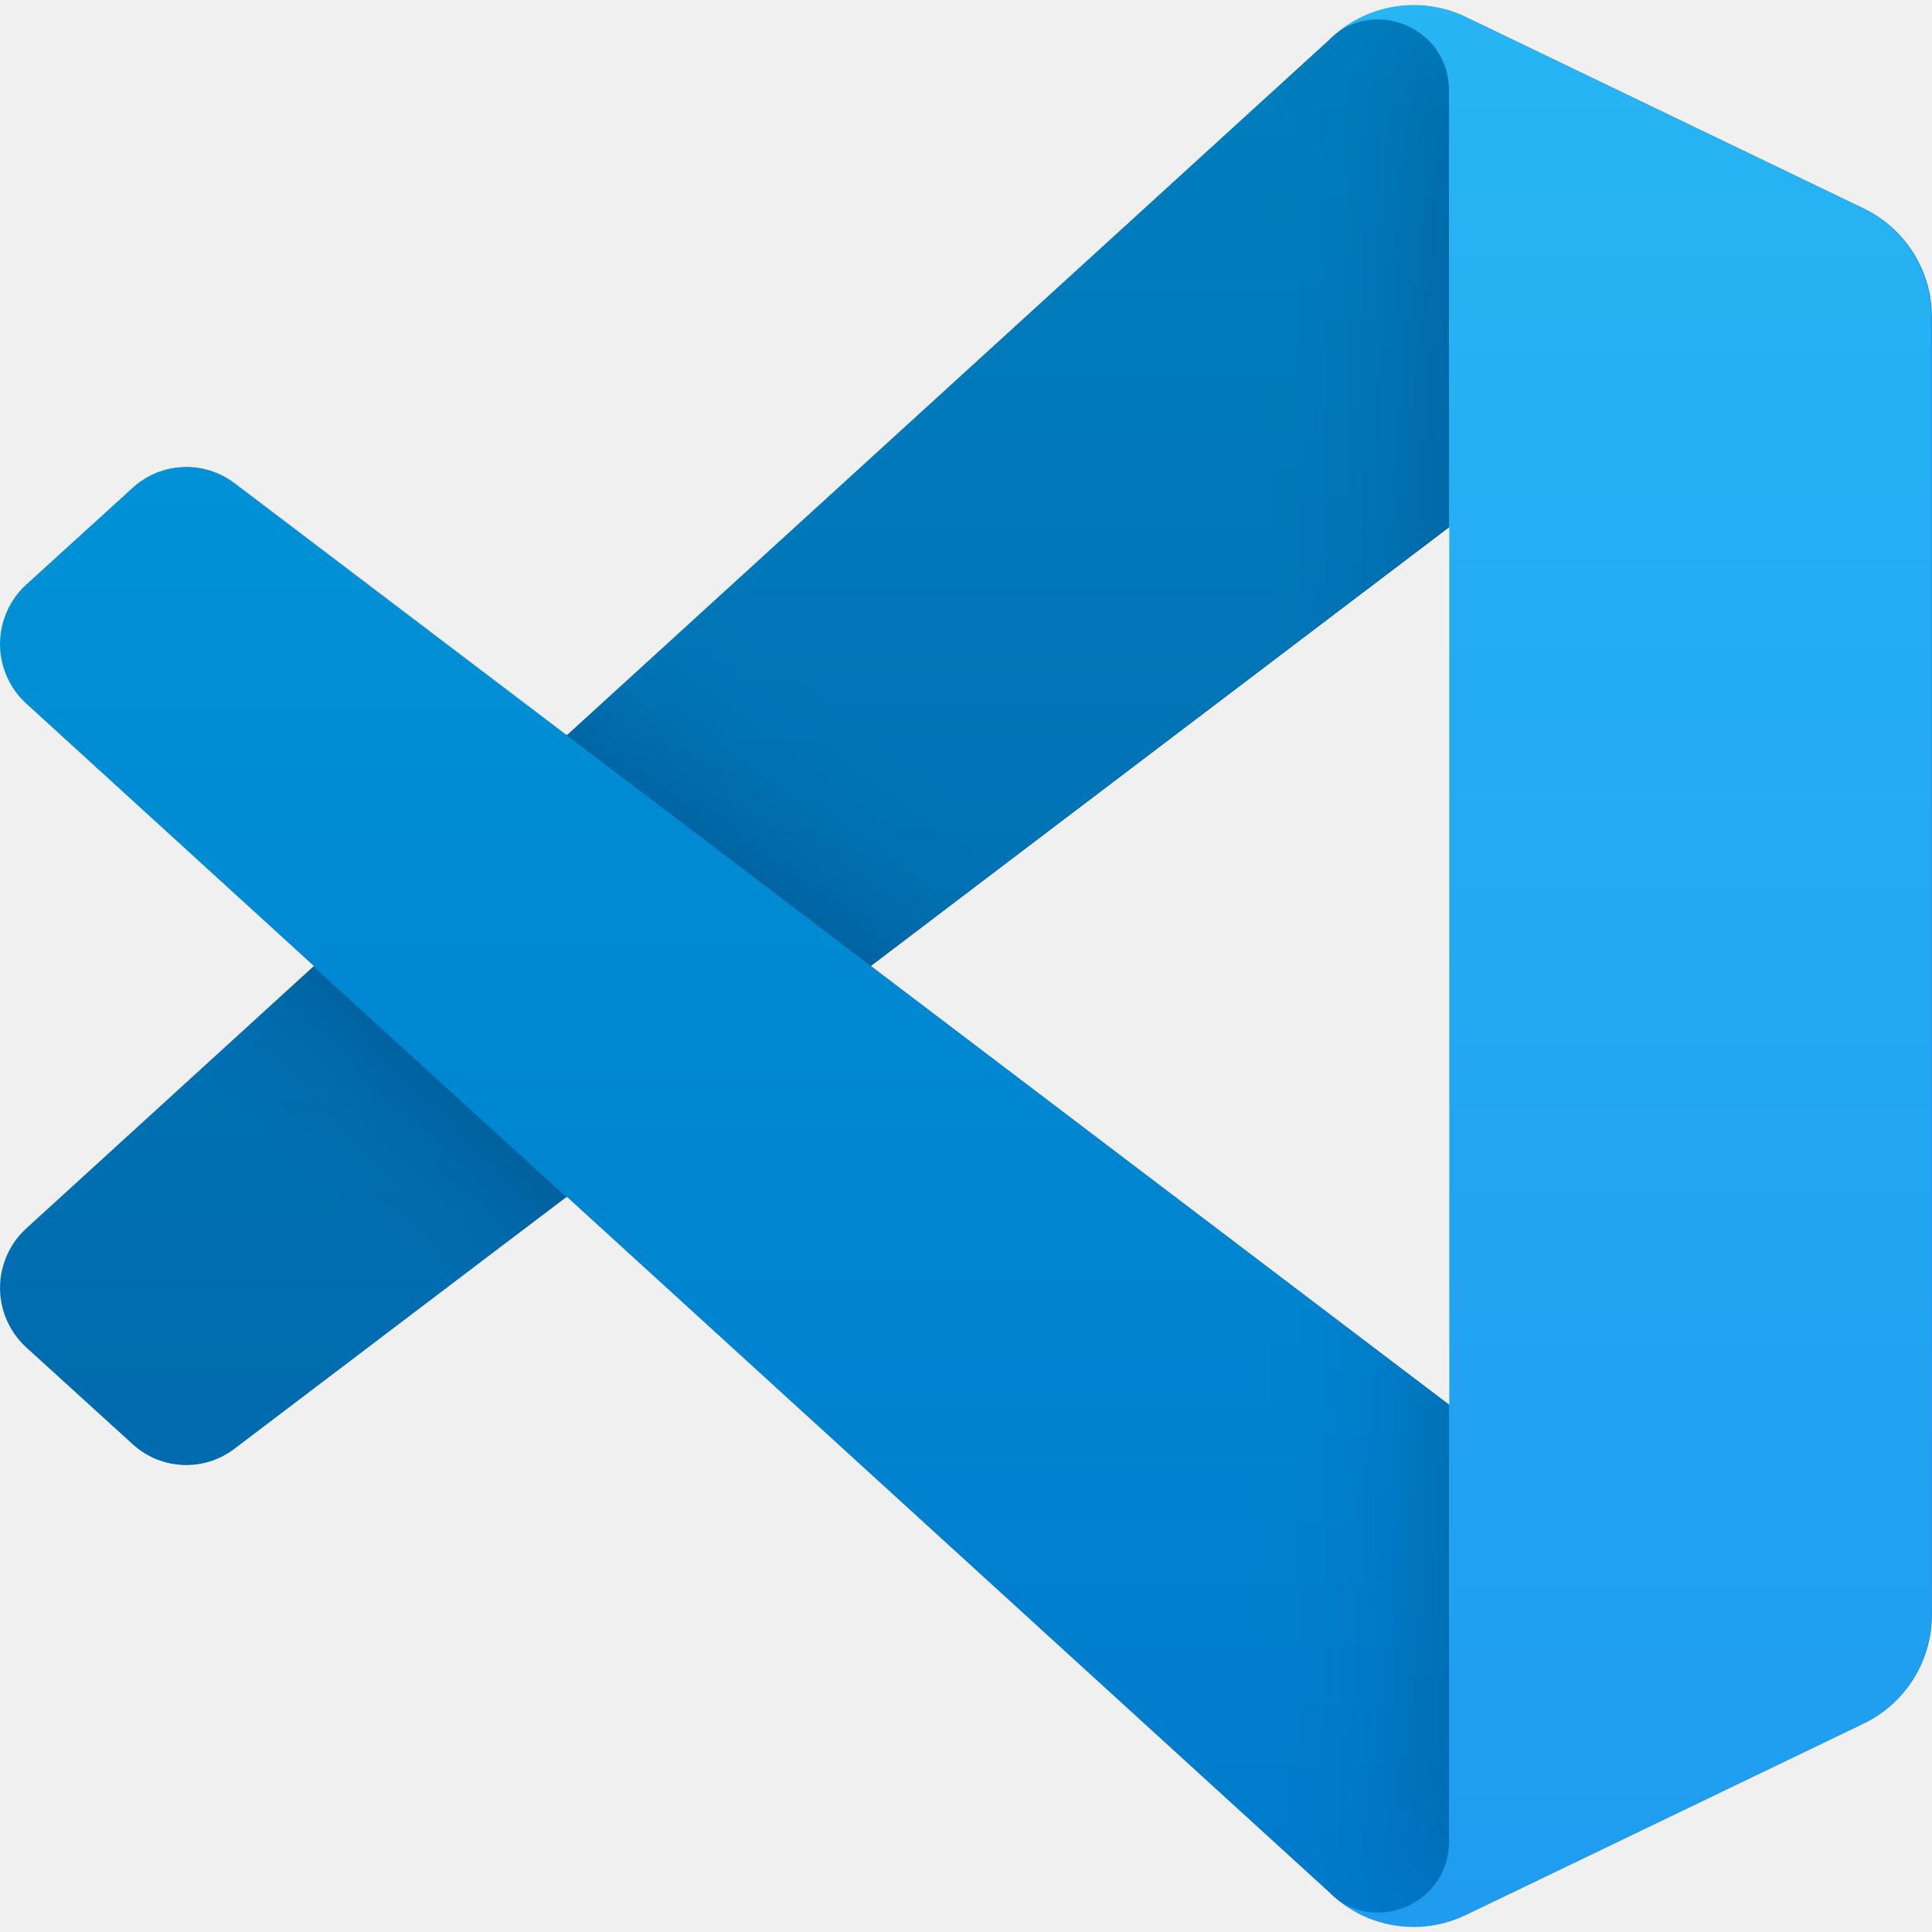
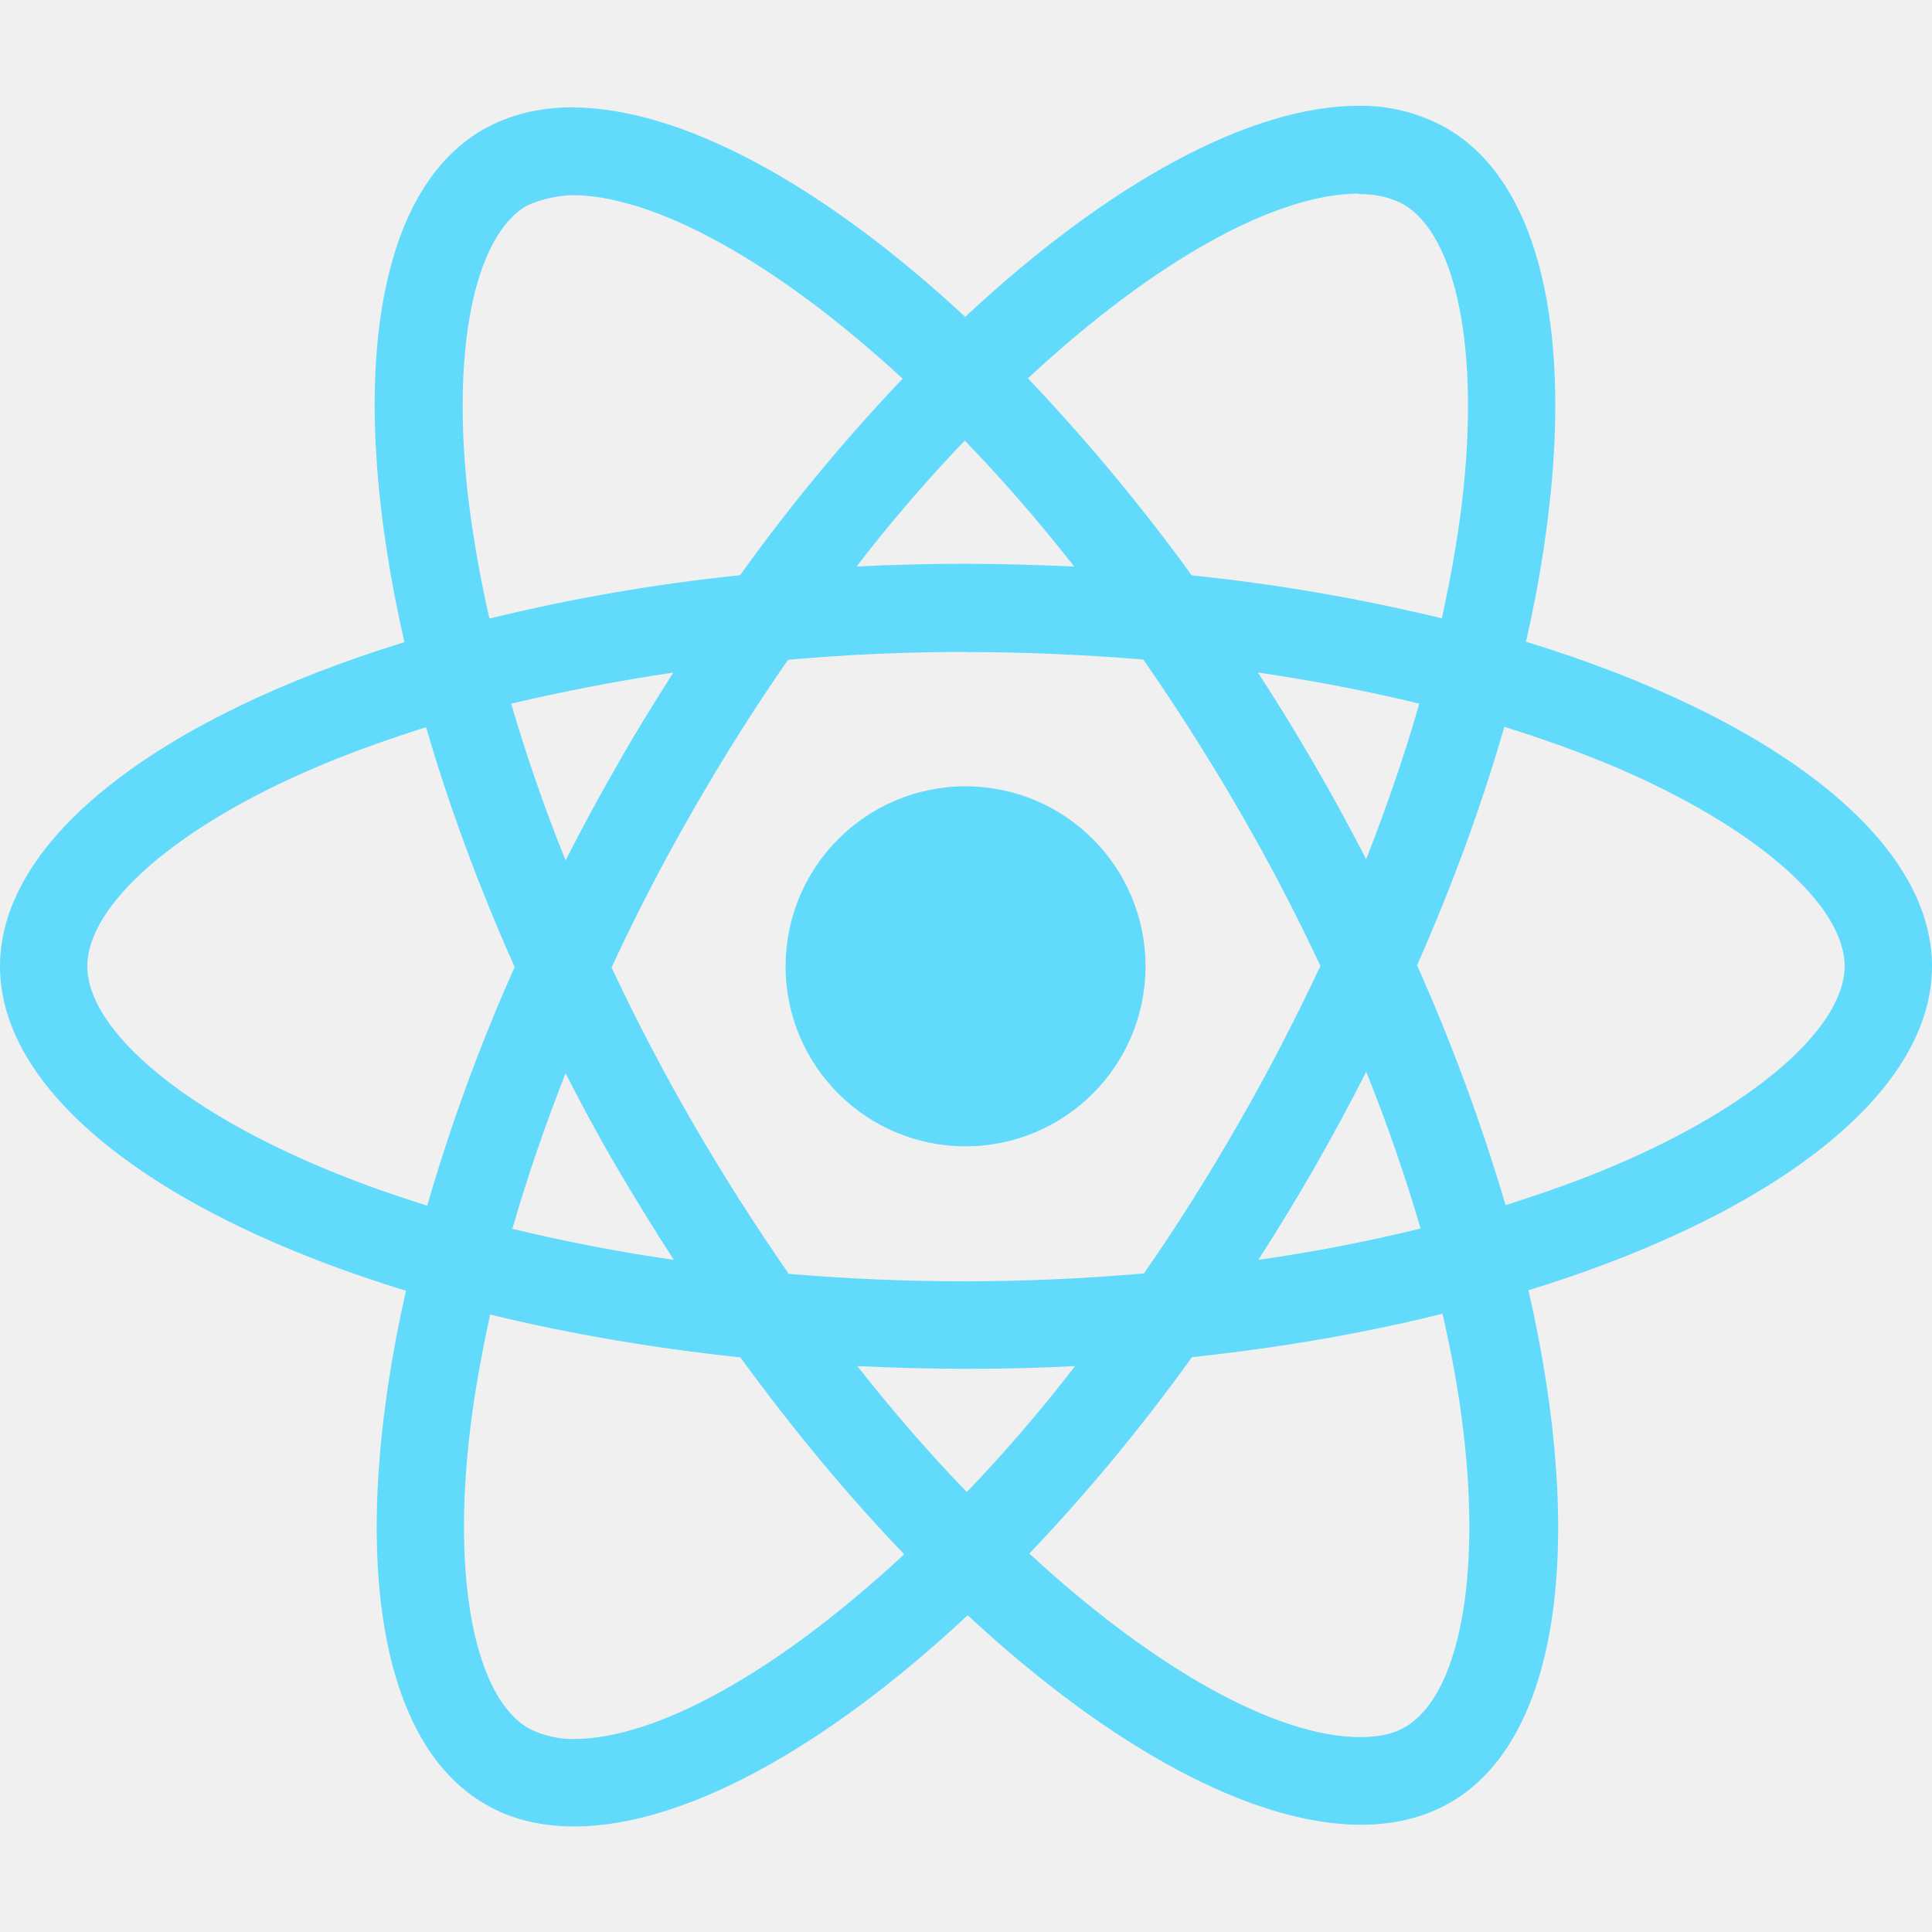
- <svg xmlns="http://www.w3.org/2000/svg" width="100" height="100" fill="none">
-   <mask id="a" width="100" height="100" x="0" y="0" mask-type="alpha" maskUnits="userSpaceOnUse">
-     <path fill="#fff" fill-rule="evenodd" d="M70.912 99.317a6.22 6.22 0 0 0 4.96-.19l20.589-9.907A6.25 6.25 0 0 0 100 83.587V16.413a6.25 6.25 0 0 0-3.54-5.632L75.874.874a6.23 6.23 0 0 0-7.104 1.21L29.355 38.04 12.187 25.01a4.16 4.16 0 0 0-5.318.236l-5.506 5.009a4.17 4.17 0 0 0-.004 6.162L16.247 50 1.36 63.583a4.17 4.17 0 0 0 .004 6.162l5.506 5.01a4.16 4.16 0 0 0 5.318.236l17.168-13.032L68.77 97.917a6.2 6.2 0 0 0 2.143 1.4M75.015 27.3 45.11 50l29.906 22.701z" clip-rule="evenodd" />
-   </mask>
-   <g mask="url(#a)">
-     <path fill="#0065A9" d="M96.461 10.796 75.857.876a6.23 6.23 0 0 0-7.107 1.207l-67.451 61.5a4.167 4.167 0 0 0 .004 6.162l5.51 5.009a4.17 4.17 0 0 0 5.32.236l81.228-61.62c2.725-2.067 6.639-.124 6.639 3.297v-.24a6.25 6.25 0 0 0-3.539-5.63" />
-     <g filter="url(#b)">
-       <path fill="#007ACC" d="m96.461 89.204-20.604 9.92a6.23 6.23 0 0 1-7.107-1.207l-67.451-61.5a4.167 4.167 0 0 1 .004-6.162l5.51-5.009a4.17 4.17 0 0 1 5.32-.236l81.228 61.62c2.725 2.067 6.639.124 6.639-3.297v.24a6.25 6.25 0 0 1-3.539 5.63" />
-     </g>
-     <g filter="url(#c)">
-       <path fill="#1F9CF0" d="M75.858 99.126a6.23 6.23 0 0 1-7.108-1.21c2.306 2.307 6.25.674 6.25-2.588V4.672c0-3.262-3.944-4.895-6.25-2.589a6.23 6.23 0 0 1 7.108-1.21l20.6 9.908A6.25 6.25 0 0 1 100 16.413v67.174a6.25 6.25 0 0 1-3.541 5.633z" />
-     </g>
-     <path fill="url(#d)" fill-rule="evenodd" d="M70.851 99.317a6.22 6.22 0 0 0 4.96-.19L96.4 89.22a6.25 6.25 0 0 0 3.54-5.633V16.413a6.25 6.25 0 0 0-3.54-5.632L75.812.874a6.23 6.23 0 0 0-7.104 1.21L29.294 38.04 12.126 25.01a4.16 4.16 0 0 0-5.317.236l-5.507 5.009a4.17 4.17 0 0 0-.004 6.162L16.186 50 1.298 63.583a4.17 4.17 0 0 0 .004 6.162l5.507 5.009a4.16 4.16 0 0 0 5.317.236l17.168-13.03 39.414 35.958a6.2 6.2 0 0 0 2.143 1.4M74.954 27.3 45.048 50l29.906 22.701z" clip-rule="evenodd" opacity=".25" style="mix-blend-mode:overlay" />
-   </g>
-   <defs>
-     <filter id="b" width="116.727" height="92.246" x="-8.394" y="15.829" color-interpolation-filters="sRGB" filterUnits="userSpaceOnUse">
-       <feFlood flood-opacity="0" result="BackgroundImageFix" />
-       <feColorMatrix in="SourceAlpha" values="0 0 0 0 0 0 0 0 0 0 0 0 0 0 0 0 0 0 127 0" />
-       <feOffset />
-       <feGaussianBlur stdDeviation="4.167" />
-       <feColorMatrix values="0 0 0 0 0 0 0 0 0 0 0 0 0 0 0 0 0 0 0.25 0" />
-       <feBlend in2="BackgroundImageFix" mode="overlay" result="effect1_dropShadow" />
-       <feBlend in="SourceGraphic" in2="effect1_dropShadow" result="shape" />
-     </filter>
-     <filter id="c" width="47.917" height="116.151" x="60.417" y="-8.076" color-interpolation-filters="sRGB" filterUnits="userSpaceOnUse">
-       <feFlood flood-opacity="0" result="BackgroundImageFix" />
-       <feColorMatrix in="SourceAlpha" values="0 0 0 0 0 0 0 0 0 0 0 0 0 0 0 0 0 0 127 0" />
-       <feOffset />
-       <feGaussianBlur stdDeviation="4.167" />
-       <feColorMatrix values="0 0 0 0 0 0 0 0 0 0 0 0 0 0 0 0 0 0 0.25 0" />
-       <feBlend in2="BackgroundImageFix" mode="overlay" result="effect1_dropShadow" />
-       <feBlend in="SourceGraphic" in2="effect1_dropShadow" result="shape" />
-     </filter>
-     <linearGradient id="d" x1="49.939" x2="49.939" y1=".258" y2="99.742" gradientUnits="userSpaceOnUse">
-       <stop stop-color="#fff" />
-       <stop offset="1" stop-color="#fff" stop-opacity="0" />
-     </linearGradient>
-   </defs>
+ <svg xmlns="http://www.w3.org/2000/svg" fill="#61DAFB" viewBox="0 0 24 24">
+   <path d="M14.23 12.004a2.236 2.236 0 0 1-2.235 2.236 2.236 2.236 0 0 1-2.236-2.236 2.236 2.236 0 0 1 2.235-2.236 2.236 2.236 0 0 1 2.236 2.236m2.648-10.69c-1.346 0-3.107.96-4.888 2.622-1.78-1.653-3.542-2.602-4.887-2.602-.41 0-.783.093-1.106.278-1.375.793-1.683 3.264-.973 6.365C1.98 8.917 0 10.42 0 12.004c0 1.59 1.99 3.097 5.043 4.03-.704 3.113-.39 5.588.988 6.38.32.187.69.275 1.102.275 1.345 0 3.107-.96 4.888-2.624 1.78 1.654 3.542 2.603 4.887 2.603.41 0 .783-.09 1.106-.275 1.374-.792 1.683-3.263.973-6.365C22.02 15.096 24 13.59 24 12.004c0-1.59-1.99-3.097-5.043-4.032.704-3.11.39-5.587-.988-6.38a2.17 2.17 0 0 0-1.092-.278zm-.005 1.09v.006c.225 0 .406.044.558.127.666.382.955 1.835.73 3.704-.054.46-.142.945-.25 1.44a23.5 23.5 0 0 0-3.107-.534A24 24 0 0 0 12.769 4.7c1.592-1.48 3.087-2.292 4.105-2.295zm-9.77.02c1.012 0 2.514.808 4.11 2.28-.686.72-1.37 1.537-2.02 2.442a23 23 0 0 0-3.113.538 15 15 0 0 1-.254-1.42c-.23-1.868.054-3.32.714-3.707.19-.09.4-.127.563-.132zm4.882 3.05q.684.704 1.36 1.564c-.44-.02-.89-.034-1.345-.034q-.691-.001-1.36.034c.44-.572.895-1.096 1.345-1.565zM12 8.1c.74 0 1.477.034 2.202.093q.61.874 1.183 1.86.557.961 1.018 1.946c-.308.655-.646 1.31-1.013 1.95-.38.66-.773 1.288-1.18 1.87a25.6 25.6 0 0 1-4.412.005 27 27 0 0 1-1.183-1.86q-.557-.961-1.018-1.946a25 25 0 0 1 1.013-1.954c.38-.66.773-1.286 1.18-1.868A25 25 0 0 1 12 8.098zm-3.635.254c-.24.377-.48.763-.704 1.16q-.336.585-.635 1.174c-.265-.656-.49-1.31-.676-1.947.64-.15 1.315-.283 2.015-.386zm7.26 0q1.044.153 2.006.387c-.18.632-.405 1.282-.66 1.933a26 26 0 0 0-1.345-2.32zm3.063.675q.727.226 1.375.498c1.732.74 2.852 1.708 2.852 2.476-.005.768-1.125 1.74-2.857 2.475-.42.18-.88.342-1.355.493a24 24 0 0 0-1.1-2.98c.45-1.017.81-2.01 1.085-2.964zm-13.395.004c.278.96.645 1.957 1.1 2.98a23 23 0 0 0-1.086 2.964c-.484-.15-.944-.318-1.37-.5-1.732-.737-2.852-1.706-2.852-2.474s1.12-1.742 2.852-2.476c.42-.18.88-.342 1.356-.494m11.678 4.28c.265.657.49 1.312.676 1.948-.64.157-1.316.29-2.016.39a26 26 0 0 0 1.341-2.338zm-9.945.02c.2.392.41.783.64 1.175q.345.586.705 1.143a22 22 0 0 1-2.006-.386c.18-.63.406-1.282.66-1.933zM17.92 16.32c.112.493.2.968.254 1.423.23 1.868-.054 3.32-.714 3.708-.147.09-.338.128-.563.128-1.012 0-2.514-.807-4.11-2.28.686-.72 1.37-1.536 2.02-2.44 1.107-.118 2.154-.3 3.113-.54zm-11.83.01c.96.234 2.006.415 3.107.532.66.905 1.345 1.727 2.035 2.446-1.595 1.483-3.092 2.295-4.11 2.295a1.2 1.2 0 0 1-.553-.132c-.666-.38-.955-1.834-.73-3.703.054-.46.142-.944.25-1.438zm4.56.64q.661.032 1.345.034.691.001 1.36-.034c-.44.572-.895 1.095-1.345 1.565q-.684-.706-1.36-1.565" />
</svg>
